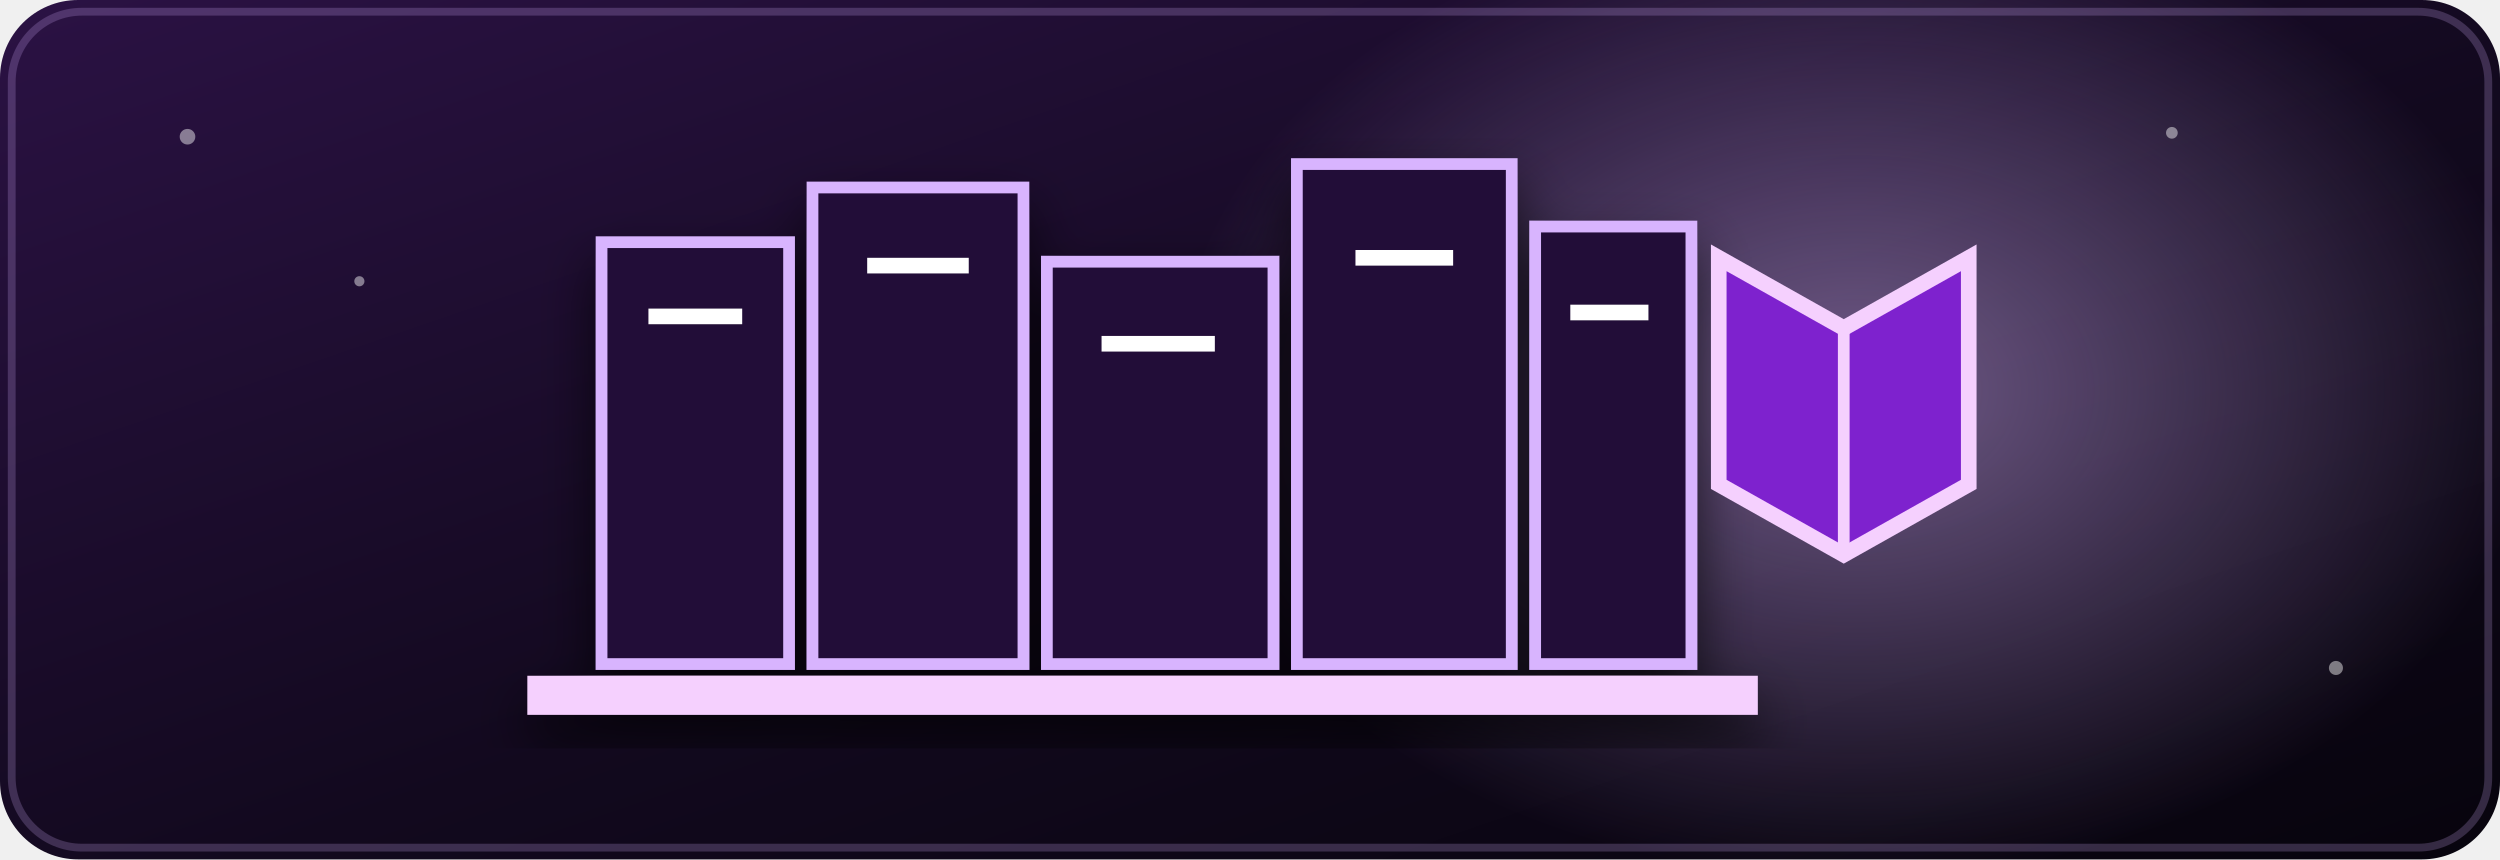
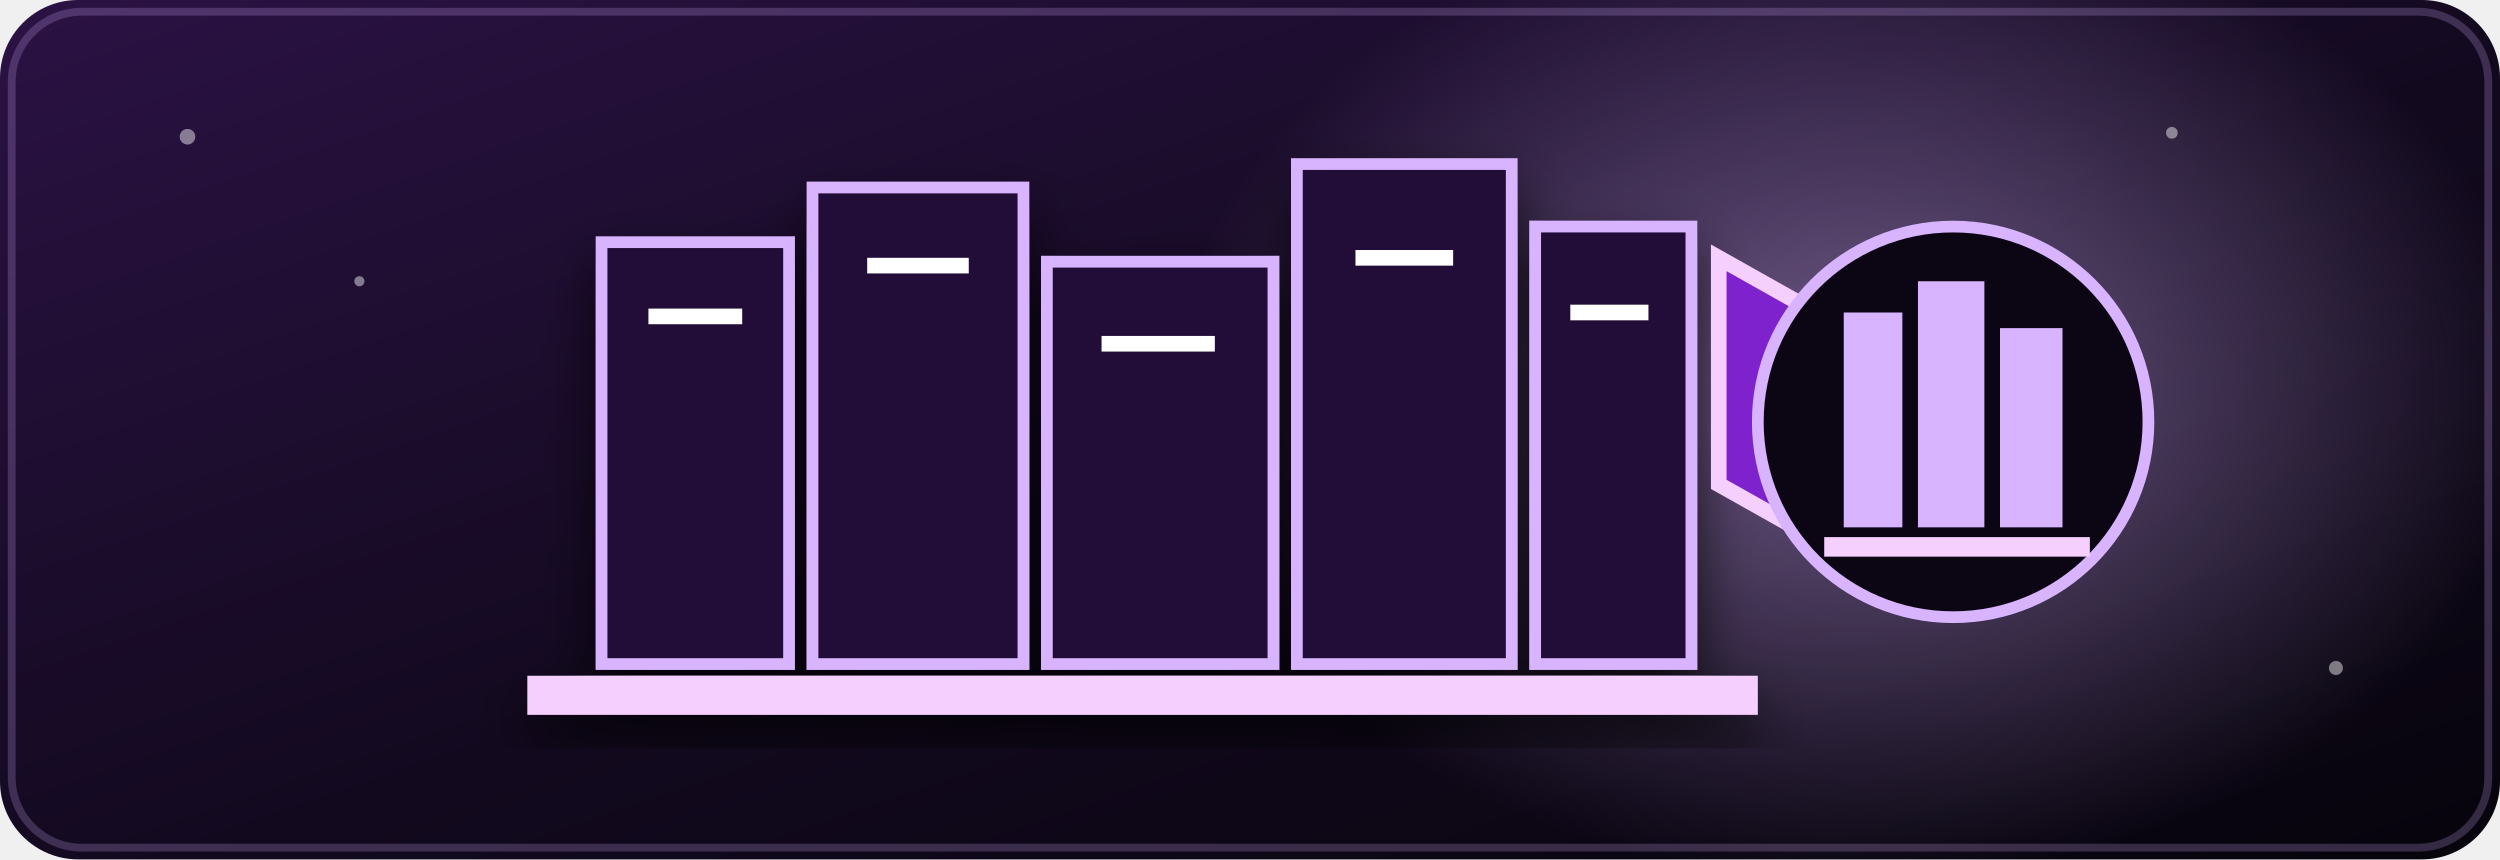
<svg xmlns="http://www.w3.org/2000/svg" viewBox="0 0 640 220" aria-hidden="true">
  <defs>
    <linearGradient id="b" x2="1" y2="1">
      <stop stop-color="#2b1244" />
      <stop offset=".55" stop-color="#12091e" />
      <stop offset="1" stop-color="#07040d" />
    </linearGradient>
    <radialGradient id="g">
      <stop stop-color="#d8b4fe" stop-opacity=".48" />
      <stop offset="1" stop-color="#d8b4fe" stop-opacity="0" />
    </radialGradient>
    <filter id="s">
      <feDropShadow dx="0" dy="7" stdDeviation="7" flood-color="#000" flood-opacity=".7" />
    </filter>
  </defs>
  <rect width="640" height="220" rx="20" fill="url(#b)" />
  <ellipse cx="475" cy="100" rx="175" ry="125" fill="url(#g)" />
  <g fill="#fff" opacity=".45">
    <circle cx="48" cy="35" r="2" />
    <circle cx="92" cy="72" r="1.3" />
    <circle cx="556" cy="34" r="1.5" />
    <circle cx="598" cy="171" r="1.8" />
  </g>
  <g filter="url(#s)">
    <path d="M135 178h315" stroke="#f5d0fe" stroke-width="10" />
    <path d="M154 62h48v108h-48zM208 48h54v122h-54zM268 67h58v103h-58zM332 42h55v128h-55zM393 58h40v112h-40z" fill="#241039" stroke="#d8b4fe" stroke-width="3" />
    <path d="M166 81h24M222 68h26M282 88h29M347 66h25M402 80h20" stroke="#fff" stroke-width="4" />
  </g>
  <path d="M472 142l-32-18V66l32 18 32-18v58z" fill="#7e22ce" stroke="#f5d0fe" stroke-width="4" />
  <path d="M472 84v58" stroke="#f5d0fe" stroke-width="3" />
  <rect x="3" y="3" width="634" height="214" rx="18" fill="none" stroke="#d8b4fe" stroke-opacity=".22" stroke-width="2" />
+   <g transform="translate(500 108)">
+     <circle r="50" fill="#0c0614" stroke="#d8b4fe" stroke-width="3" />
+     <path d="M-28-28h15v55h-15zM-9-36h17v63H-9zM12-24h16v51H12z" fill="#d8b4fe" />
+     <path d="M-33 32h68" stroke="#f5d0fe" stroke-width="5" />
+   </g>
</svg>
